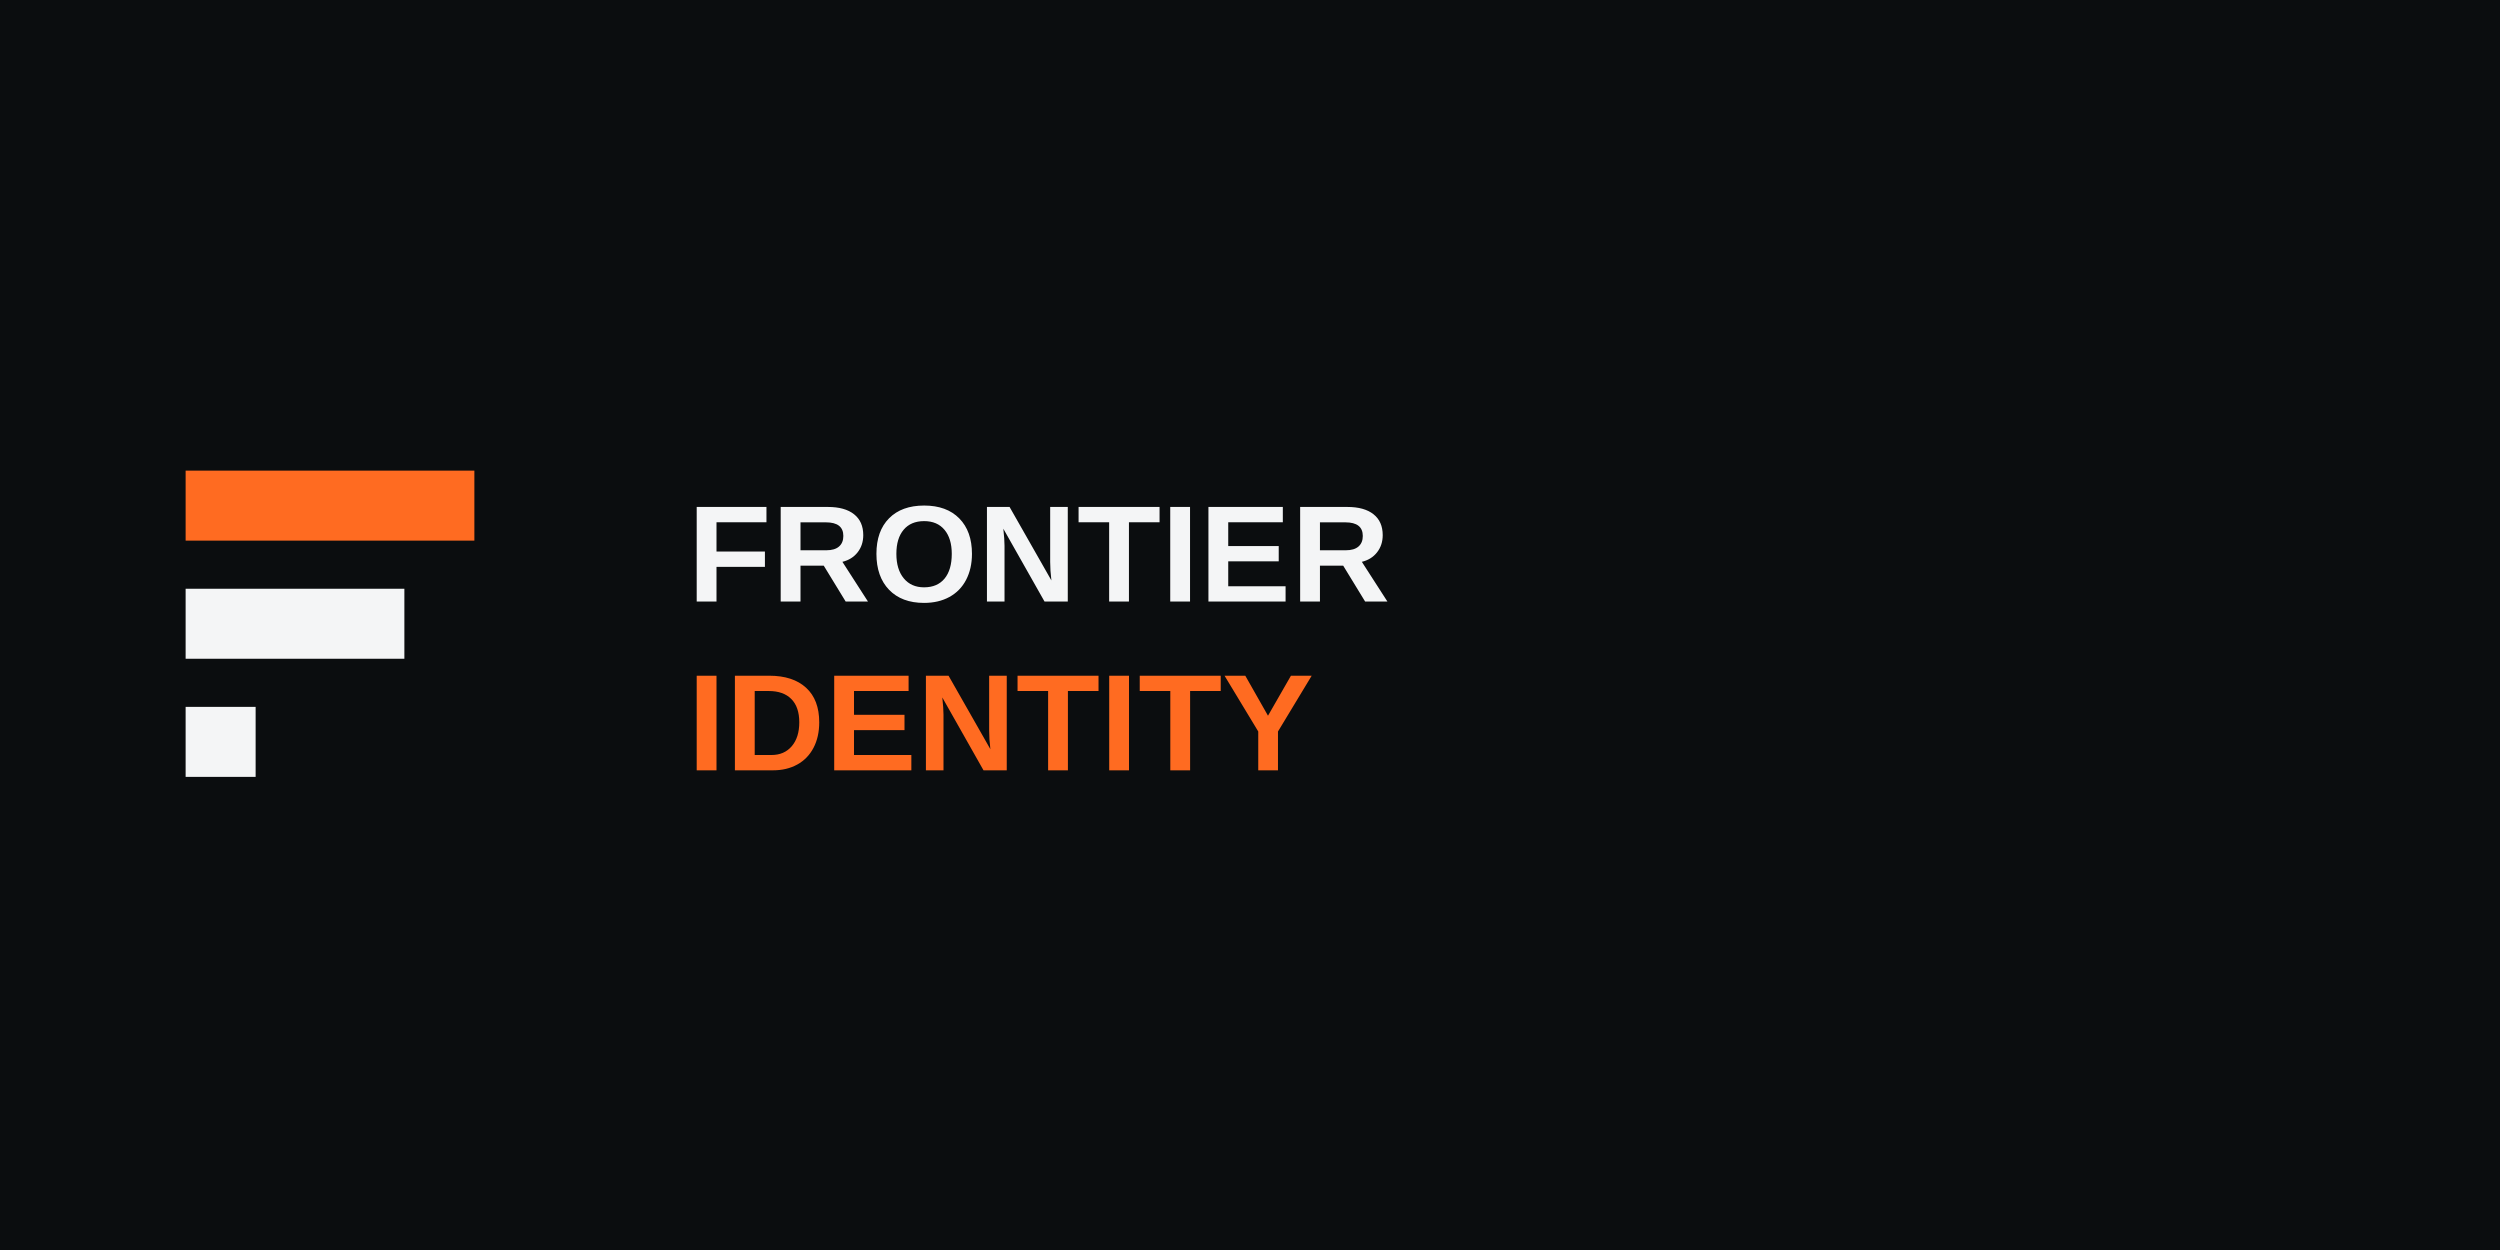
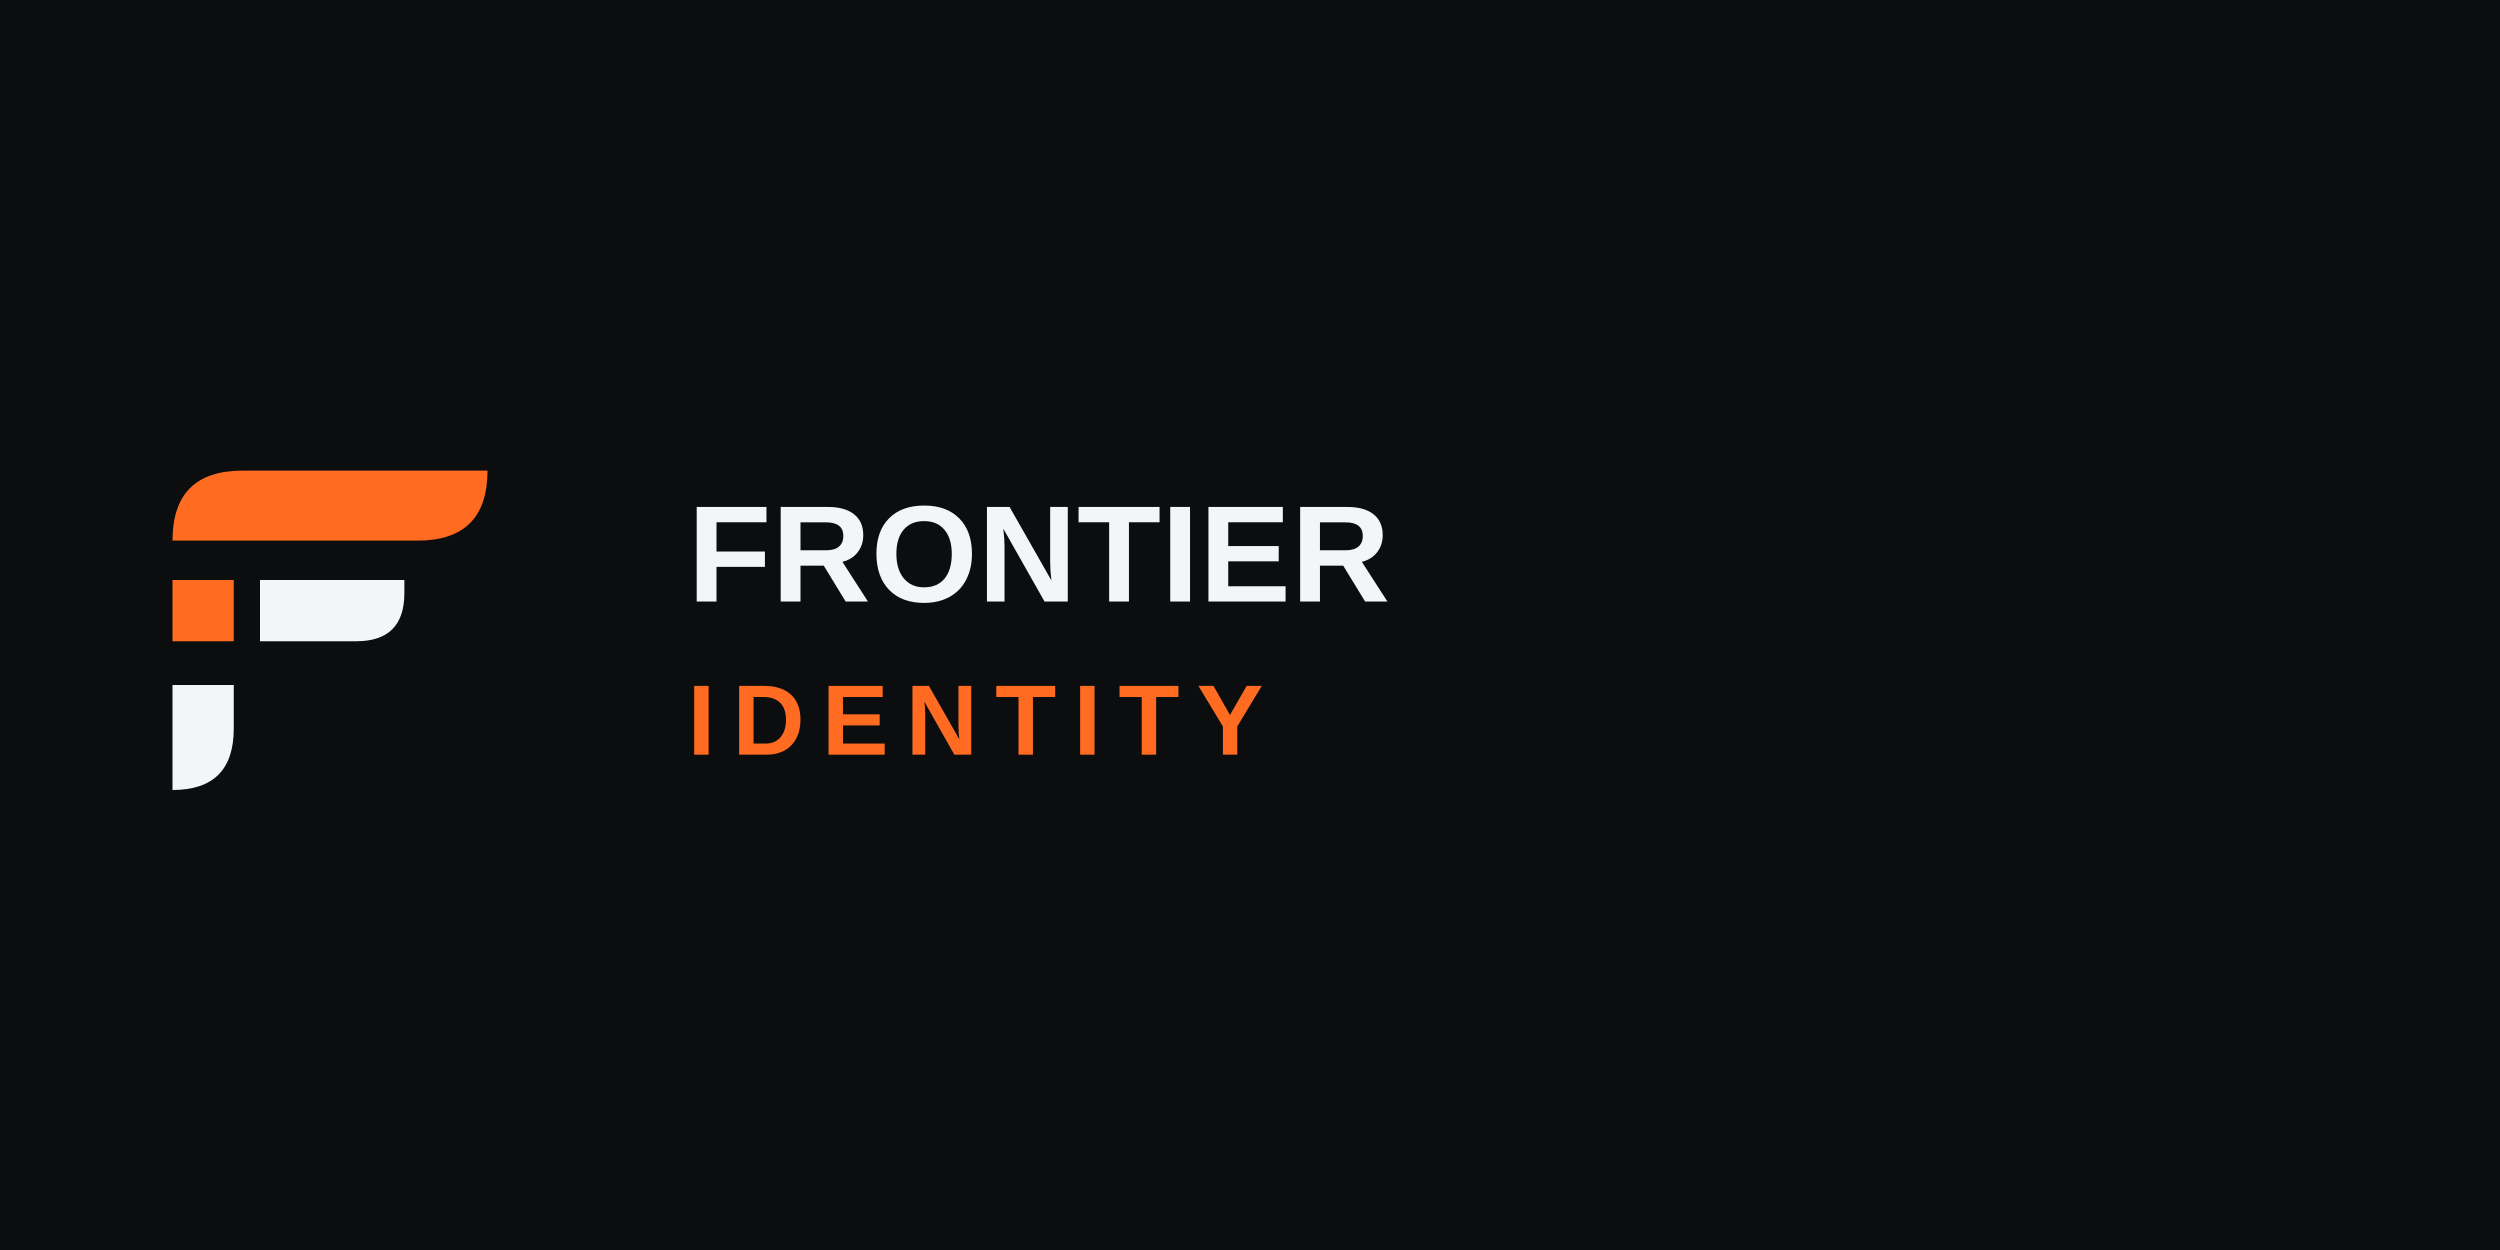
- <svg xmlns="http://www.w3.org/2000/svg" width="1280" height="640" viewBox="0 0 1280 640">
+ <svg xmlns="http://www.w3.org/2000/svg" width="1280" height="640" viewBox="0 0 1280 640" role="img" aria-label="Frontier Identity — Horizon Modular">
  <path fill="#0B0D0F" d="M0 0h1280v640H0z" />
  <g transform="translate(0 152) scale(.8)">
    <path fill="#0B0D0F" d="M0 0h1600v420H0z" />
    <g transform="translate(32 30) scale(.7)">
-       <path fill="#FF6B21" d="M124 116h264v64H124z" />
-       <path fill="#F4F5F6" d="M124 224h200v64H124zM124 332h64v64h-64z" />
+       <path fill="#FF6B21" d="M112 180Q112 116 176 116H400Q400 180 336 180ZM112 216h56v56h-56z" />
+       <path fill="#F4F5F6" d="M192 216H324V228Q324 272 280 272H192ZM112 312H168V352Q168 408 112 408Z" />
    </g>
-     <g font-family="Arial, Helvetica, sans-serif" font-weight="700" font-size="88">
-       <text x="440" y="195" fill="#F4F5F6">FRONTIER</text>
-       <text x="440" y="303" fill="#FF6B21">IDENTITY</text>
+     <g font-family="Arial, Helvetica, sans-serif" font-weight="700">
+       <text x="440" y="195" font-size="88" fill="#F4F5F6">FRONTIER</text>
+       <text x="440.00" y="293" font-size="64" fill="#FF6B21">I</text>
+       <text x="468.78" y="293" font-size="64" fill="#FF6B21">D</text>
+       <text x="526.00" y="293" font-size="64" fill="#FF6B21">E</text>
+       <text x="579.69" y="293" font-size="64" fill="#FF6B21">N</text>
+       <text x="636.91" y="293" font-size="64" fill="#FF6B21">T</text>
+       <text x="687.00" y="293" font-size="64" fill="#FF6B21">I</text>
+       <text x="715.78" y="293" font-size="64" fill="#FF6B21">T</text>
+       <text x="765.88" y="293" font-size="64" fill="#FF6B21">Y</text>
    </g>
  </g>
</svg>
